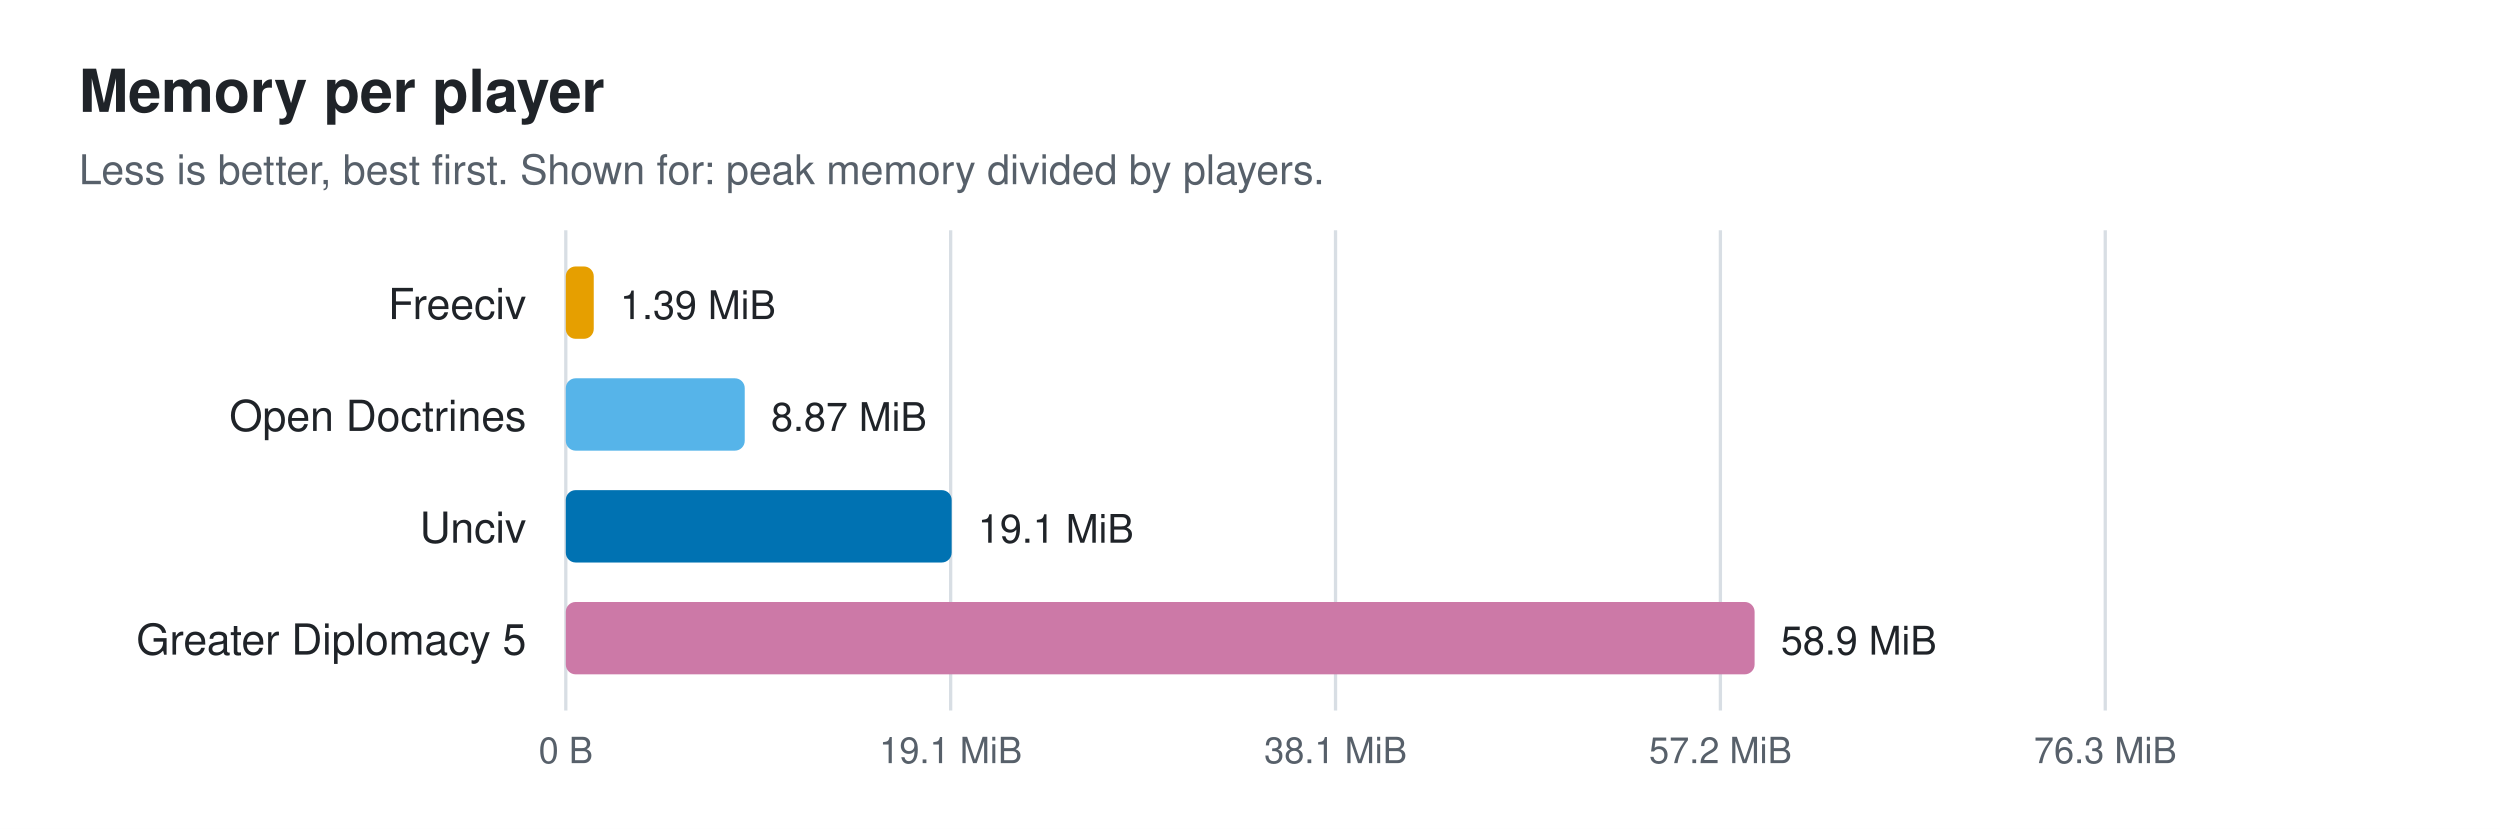
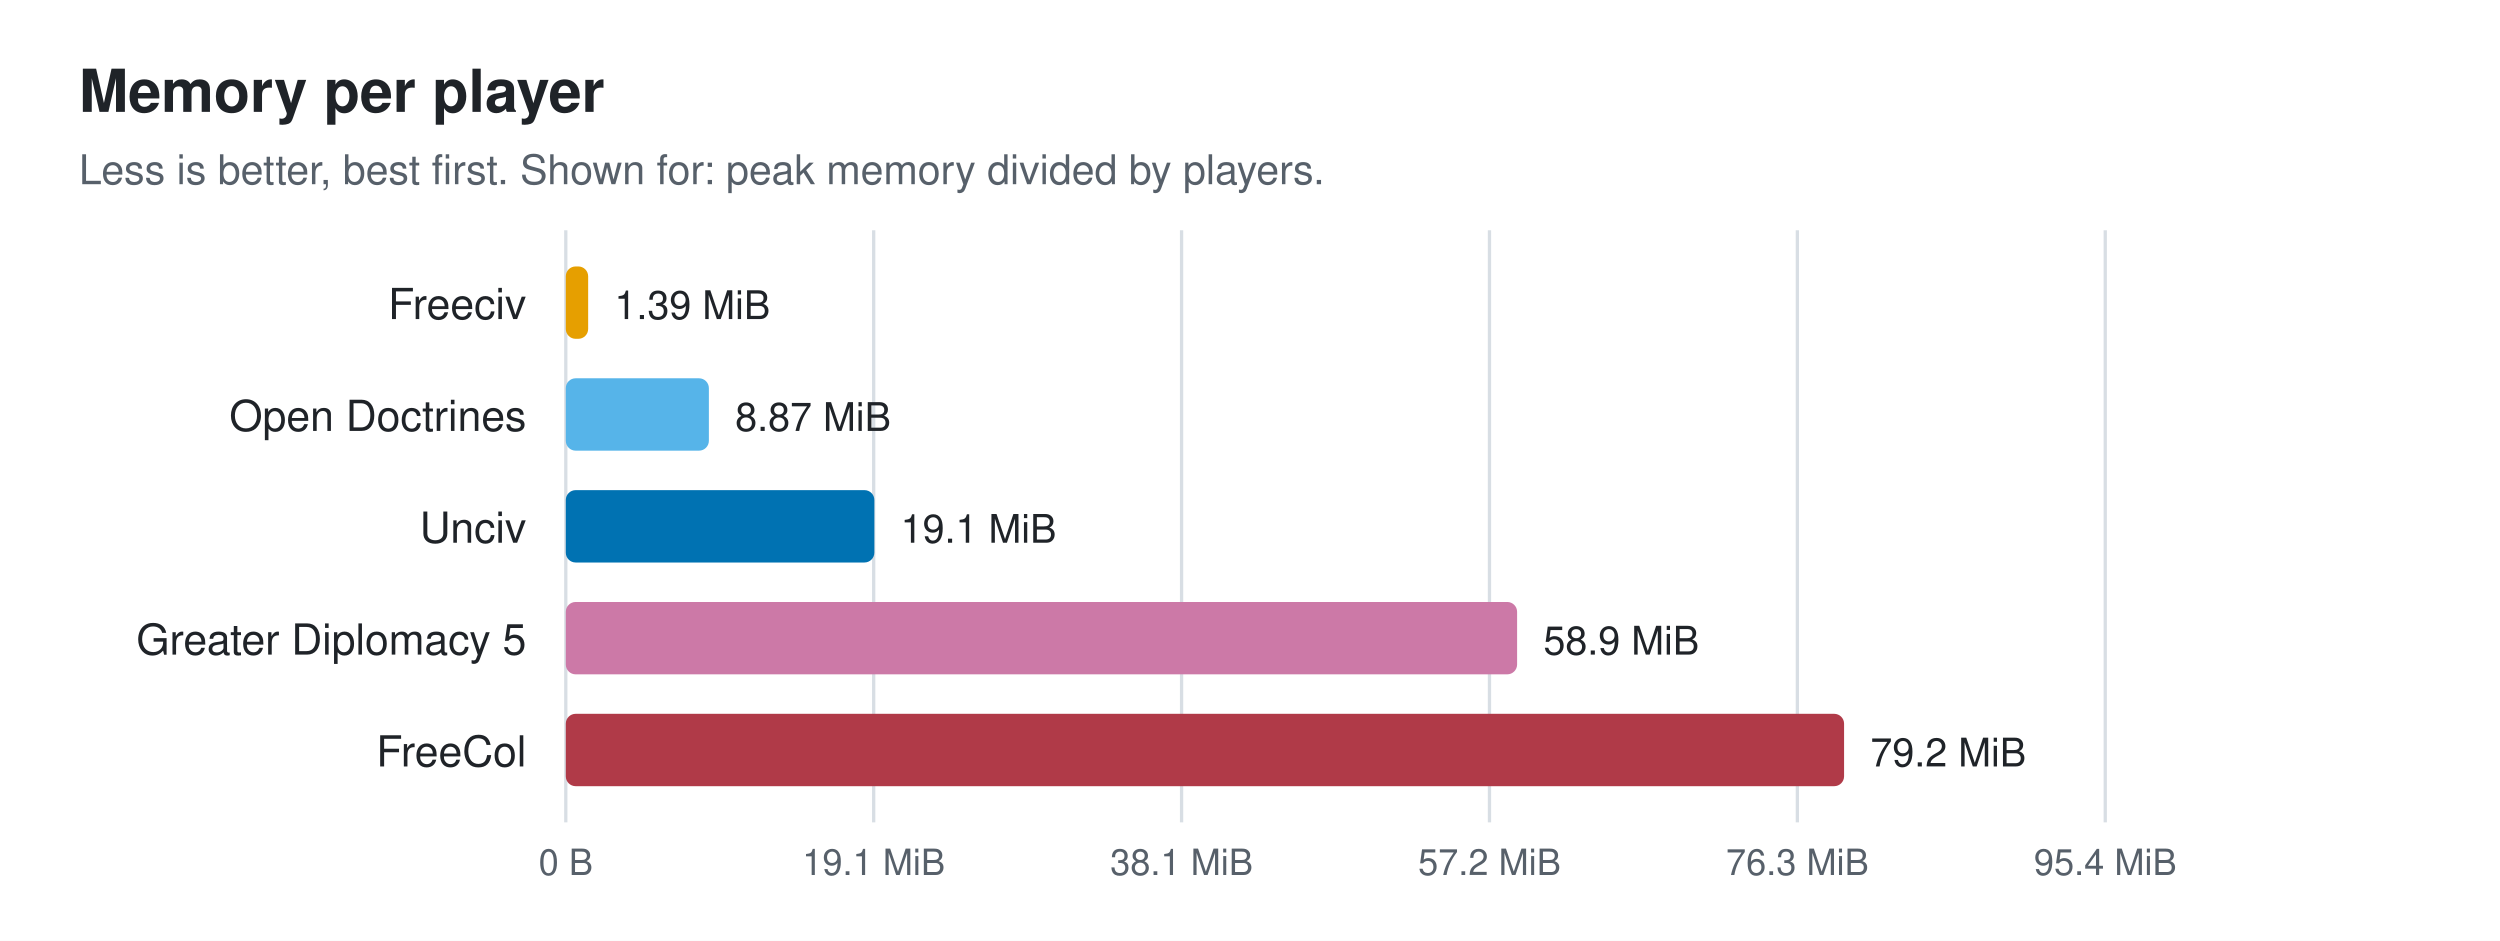
- <svg xmlns="http://www.w3.org/2000/svg" viewBox="0 0 760 252" width="760" height="252" role="img" aria-label="Memory per player">
-   <rect width="760" height="252" fill="#FFFFFF" />
+ <svg xmlns="http://www.w3.org/2000/svg" viewBox="0 0 760 286" width="760" height="286" role="img" aria-label="Memory per player">
+   <rect width="760" height="286" fill="#FFFFFF" />
  <text x="24" y="34" font-family="Helvetica Neue,Helvetica,Arial,DejaVu Sans,sans-serif" font-size="18" font-weight="600" fill="#1F2328">Memory per player</text>
  <text x="24" y="56" font-family="Helvetica Neue,Helvetica,Arial,DejaVu Sans,sans-serif" font-size="12.5" fill="#57606A">Less is better, best first. Shown for: peak memory divided by players.</text>
-   <line x1="172.0" y1="70" x2="172.0" y2="216" stroke="#D8DEE4" stroke-width="1" />
-   <text x="172.0" y="232" font-family="Helvetica Neue,Helvetica,Arial,DejaVu Sans,sans-serif" font-size="11" fill="#57606A" text-anchor="middle">0 B</text>
-   <line x1="289.0" y1="70" x2="289.0" y2="216" stroke="#D8DEE4" stroke-width="1" />
-   <text x="289.0" y="232" font-family="Helvetica Neue,Helvetica,Arial,DejaVu Sans,sans-serif" font-size="11" fill="#57606A" text-anchor="middle">19.1 MiB</text>
-   <line x1="406.0" y1="70" x2="406.0" y2="216" stroke="#D8DEE4" stroke-width="1" />
-   <text x="406.0" y="232" font-family="Helvetica Neue,Helvetica,Arial,DejaVu Sans,sans-serif" font-size="11" fill="#57606A" text-anchor="middle">38.1 MiB</text>
-   <line x1="523.0" y1="70" x2="523.0" y2="216" stroke="#D8DEE4" stroke-width="1" />
-   <text x="523.0" y="232" font-family="Helvetica Neue,Helvetica,Arial,DejaVu Sans,sans-serif" font-size="11" fill="#57606A" text-anchor="middle">57.2 MiB</text>
-   <line x1="640.0" y1="70" x2="640.0" y2="216" stroke="#D8DEE4" stroke-width="1" />
-   <text x="640.0" y="232" font-family="Helvetica Neue,Helvetica,Arial,DejaVu Sans,sans-serif" font-size="11" fill="#57606A" text-anchor="middle">76.3 MiB</text>
+   <line x1="172.0" y1="70" x2="172.0" y2="250" stroke="#D8DEE4" stroke-width="1" />
+   <text x="172.0" y="266" font-family="Helvetica Neue,Helvetica,Arial,DejaVu Sans,sans-serif" font-size="11" fill="#57606A" text-anchor="middle">0 B</text>
+   <line x1="265.6" y1="70" x2="265.6" y2="250" stroke="#D8DEE4" stroke-width="1" />
+   <text x="265.6" y="266" font-family="Helvetica Neue,Helvetica,Arial,DejaVu Sans,sans-serif" font-size="11" fill="#57606A" text-anchor="middle">19.1 MiB</text>
+   <line x1="359.2" y1="70" x2="359.2" y2="250" stroke="#D8DEE4" stroke-width="1" />
+   <text x="359.2" y="266" font-family="Helvetica Neue,Helvetica,Arial,DejaVu Sans,sans-serif" font-size="11" fill="#57606A" text-anchor="middle">38.1 MiB</text>
+   <line x1="452.8" y1="70" x2="452.8" y2="250" stroke="#D8DEE4" stroke-width="1" />
+   <text x="452.8" y="266" font-family="Helvetica Neue,Helvetica,Arial,DejaVu Sans,sans-serif" font-size="11" fill="#57606A" text-anchor="middle">57.2 MiB</text>
+   <line x1="546.4" y1="70" x2="546.4" y2="250" stroke="#D8DEE4" stroke-width="1" />
+   <text x="546.4" y="266" font-family="Helvetica Neue,Helvetica,Arial,DejaVu Sans,sans-serif" font-size="11" fill="#57606A" text-anchor="middle">76.3 MiB</text>
+   <line x1="640.0" y1="70" x2="640.0" y2="250" stroke="#D8DEE4" stroke-width="1" />
+   <text x="640.0" y="266" font-family="Helvetica Neue,Helvetica,Arial,DejaVu Sans,sans-serif" font-size="11" fill="#57606A" text-anchor="middle">95.4 MiB</text>
  <text x="160" y="97" font-family="Helvetica Neue,Helvetica,Arial,DejaVu Sans,sans-serif" font-size="13" fill="#1F2328" text-anchor="end">Freeciv</text>
-   <rect x="172" y="81" width="8.5" height="22" rx="3" fill="#E69F00" />
-   <text x="188.5" y="97" font-family="Helvetica Neue,Helvetica,Arial,DejaVu Sans,sans-serif" font-size="12" fill="#1F2328">1.39 MiB</text>
+   <rect x="172" y="81" width="6.8" height="22" rx="3" fill="#E69F00" />
+   <text x="186.8" y="97" font-family="Helvetica Neue,Helvetica,Arial,DejaVu Sans,sans-serif" font-size="12" fill="#1F2328">1.39 MiB</text>
  <text x="160" y="131" font-family="Helvetica Neue,Helvetica,Arial,DejaVu Sans,sans-serif" font-size="13" fill="#1F2328" text-anchor="end">Open Doctrines</text>
-   <rect x="172" y="115" width="54.4" height="22" rx="3" fill="#56B4E9" />
-   <text x="234.4" y="131" font-family="Helvetica Neue,Helvetica,Arial,DejaVu Sans,sans-serif" font-size="12" fill="#1F2328">8.87 MiB</text>
+   <rect x="172" y="115" width="43.5" height="22" rx="3" fill="#56B4E9" />
+   <text x="223.5" y="131" font-family="Helvetica Neue,Helvetica,Arial,DejaVu Sans,sans-serif" font-size="12" fill="#1F2328">8.87 MiB</text>
  <text x="160" y="165" font-family="Helvetica Neue,Helvetica,Arial,DejaVu Sans,sans-serif" font-size="13" fill="#1F2328" text-anchor="end">Unciv</text>
-   <rect x="172" y="149" width="117.3" height="22" rx="3" fill="#0072B2" />
-   <text x="297.3" y="165" font-family="Helvetica Neue,Helvetica,Arial,DejaVu Sans,sans-serif" font-size="12" fill="#1F2328">19.1 MiB</text>
+   <rect x="172" y="149" width="93.8" height="22" rx="3" fill="#0072B2" />
+   <text x="273.8" y="165" font-family="Helvetica Neue,Helvetica,Arial,DejaVu Sans,sans-serif" font-size="12" fill="#1F2328">19.1 MiB</text>
  <text x="160" y="199" font-family="Helvetica Neue,Helvetica,Arial,DejaVu Sans,sans-serif" font-size="13" fill="#1F2328" text-anchor="end">Greater Diplomacy 5</text>
-   <rect x="172" y="183" width="361.4" height="22" rx="3" fill="#CC79A7" />
-   <text x="541.4" y="199" font-family="Helvetica Neue,Helvetica,Arial,DejaVu Sans,sans-serif" font-size="12" fill="#1F2328">58.9 MiB</text>
+   <rect x="172" y="183" width="289.2" height="22" rx="3" fill="#CC79A7" />
+   <text x="469.2" y="199" font-family="Helvetica Neue,Helvetica,Arial,DejaVu Sans,sans-serif" font-size="12" fill="#1F2328">58.9 MiB</text>
+   <text x="160" y="233" font-family="Helvetica Neue,Helvetica,Arial,DejaVu Sans,sans-serif" font-size="13" fill="#1F2328" text-anchor="end">FreeCol</text>
+   <rect x="172" y="217" width="388.6" height="22" rx="3" fill="#B03A48" />
+   <text x="568.6" y="233" font-family="Helvetica Neue,Helvetica,Arial,DejaVu Sans,sans-serif" font-size="12" fill="#1F2328">79.2 MiB</text>
</svg>
